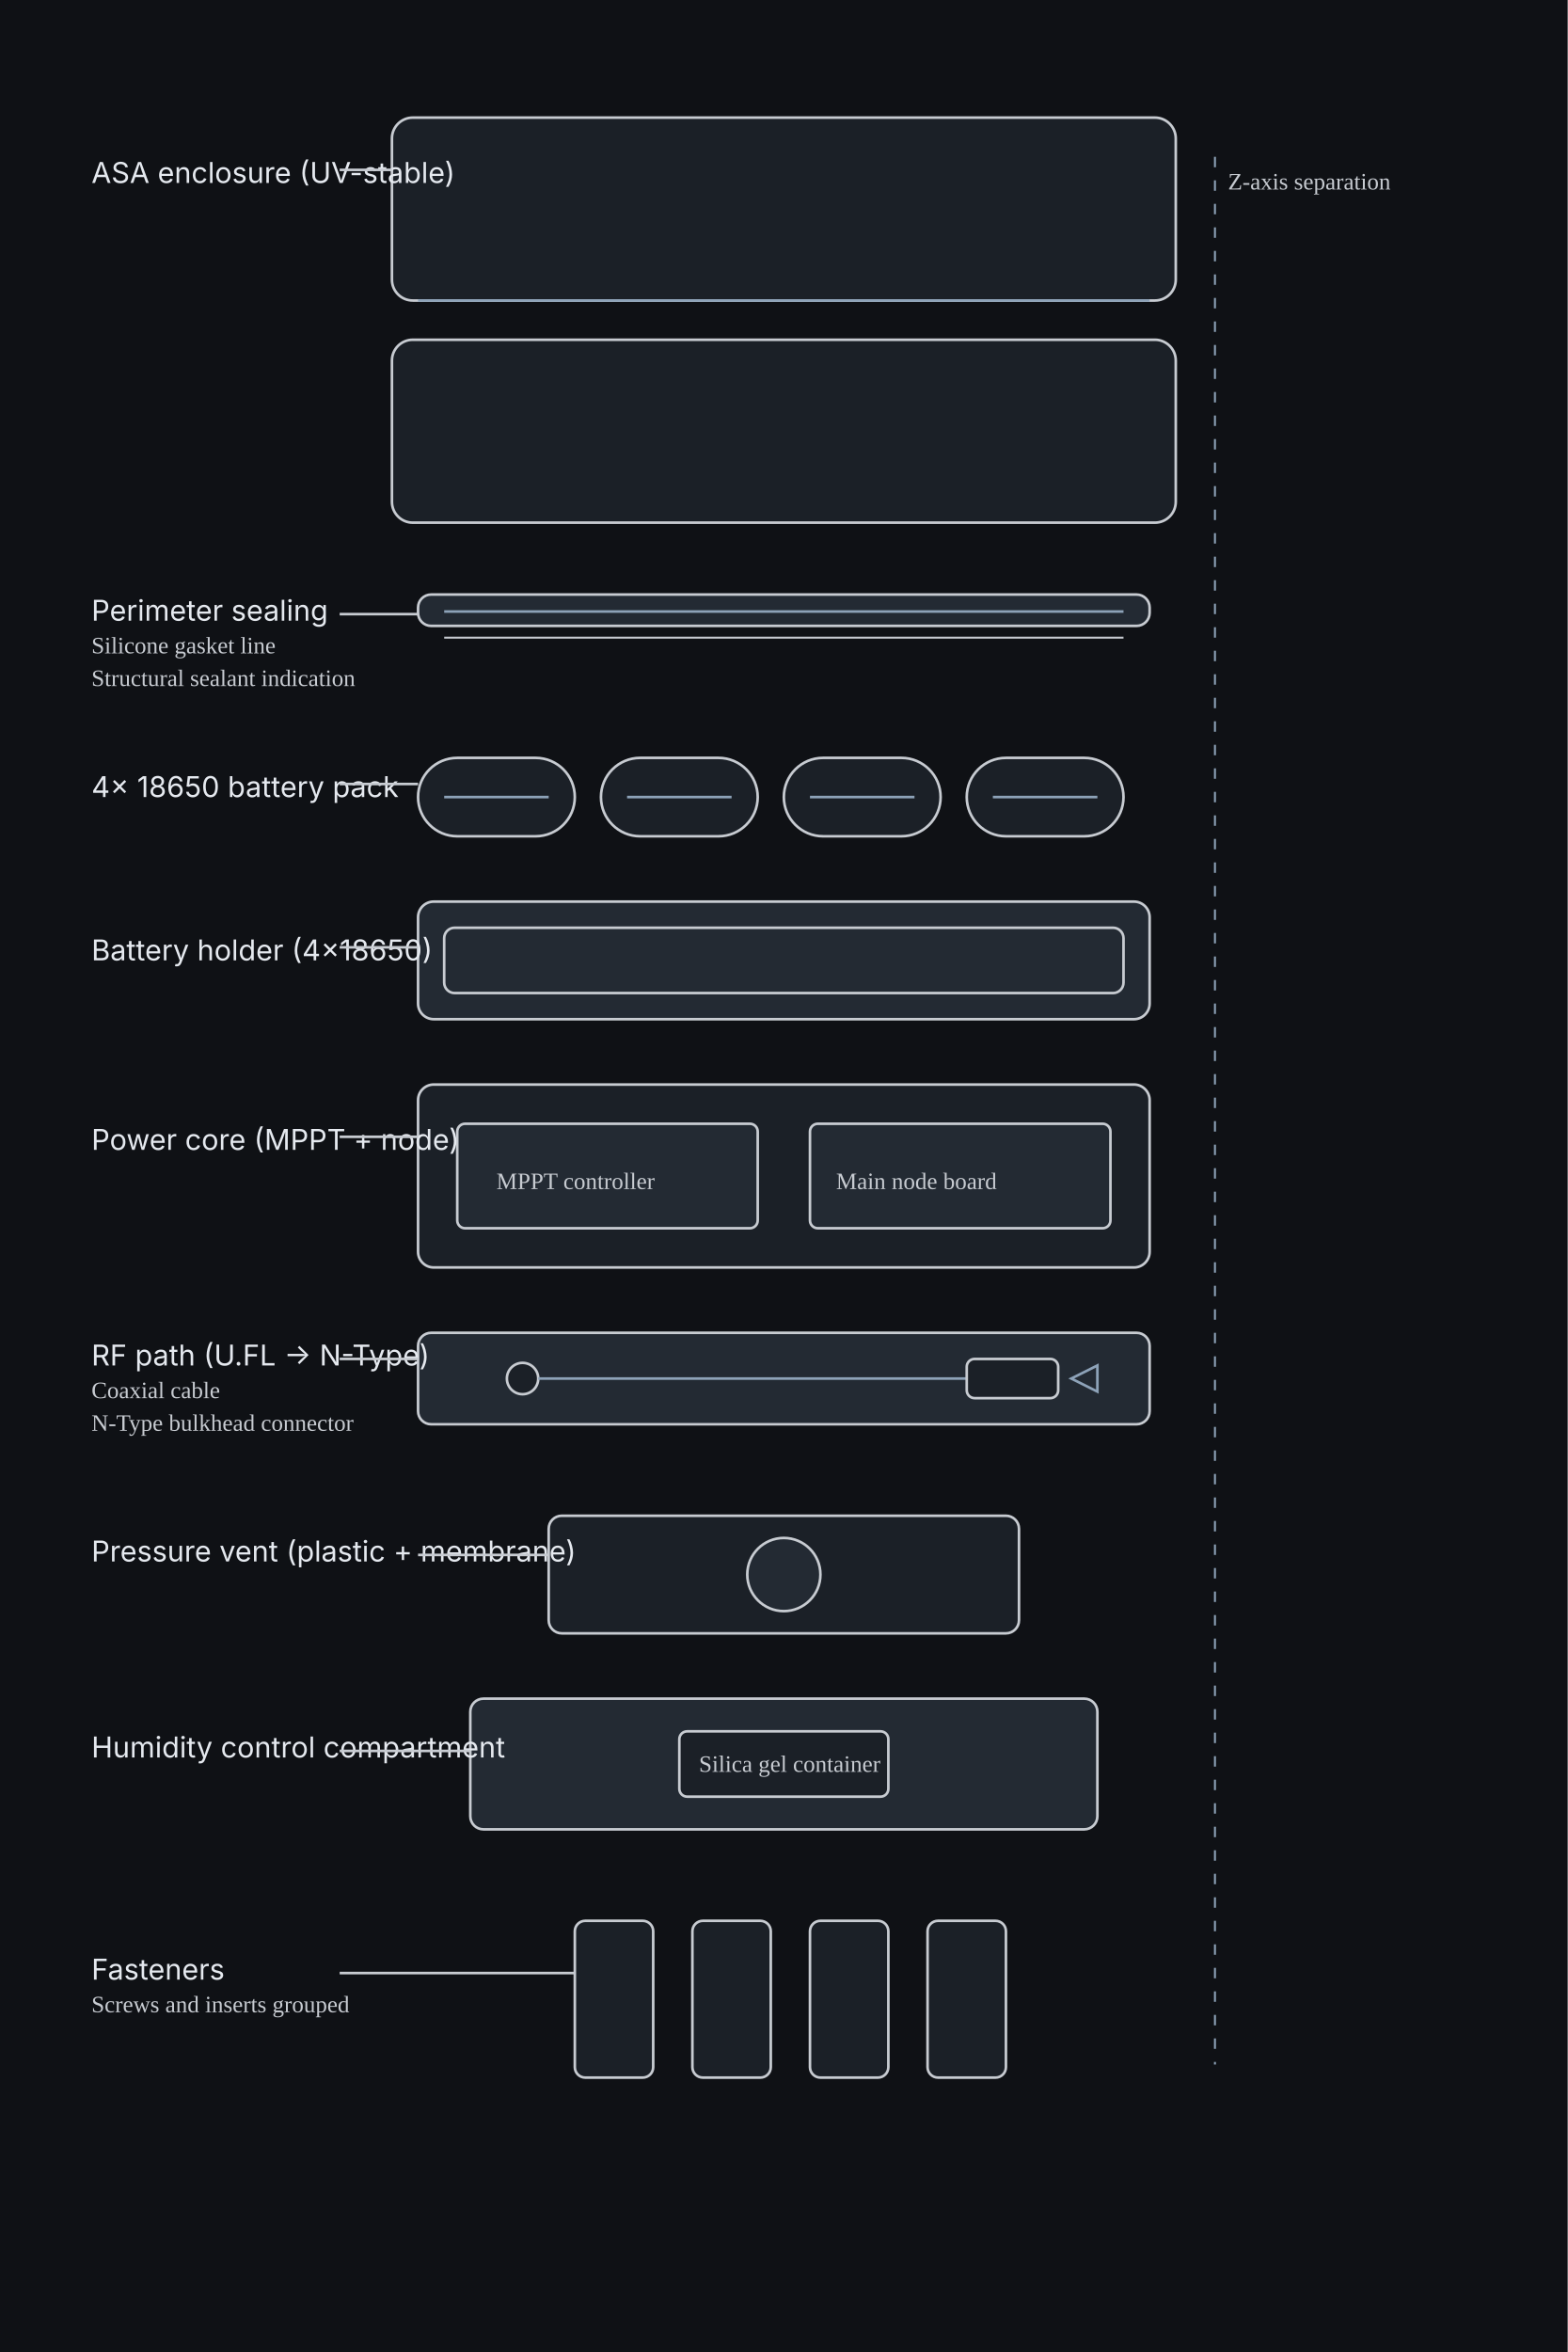
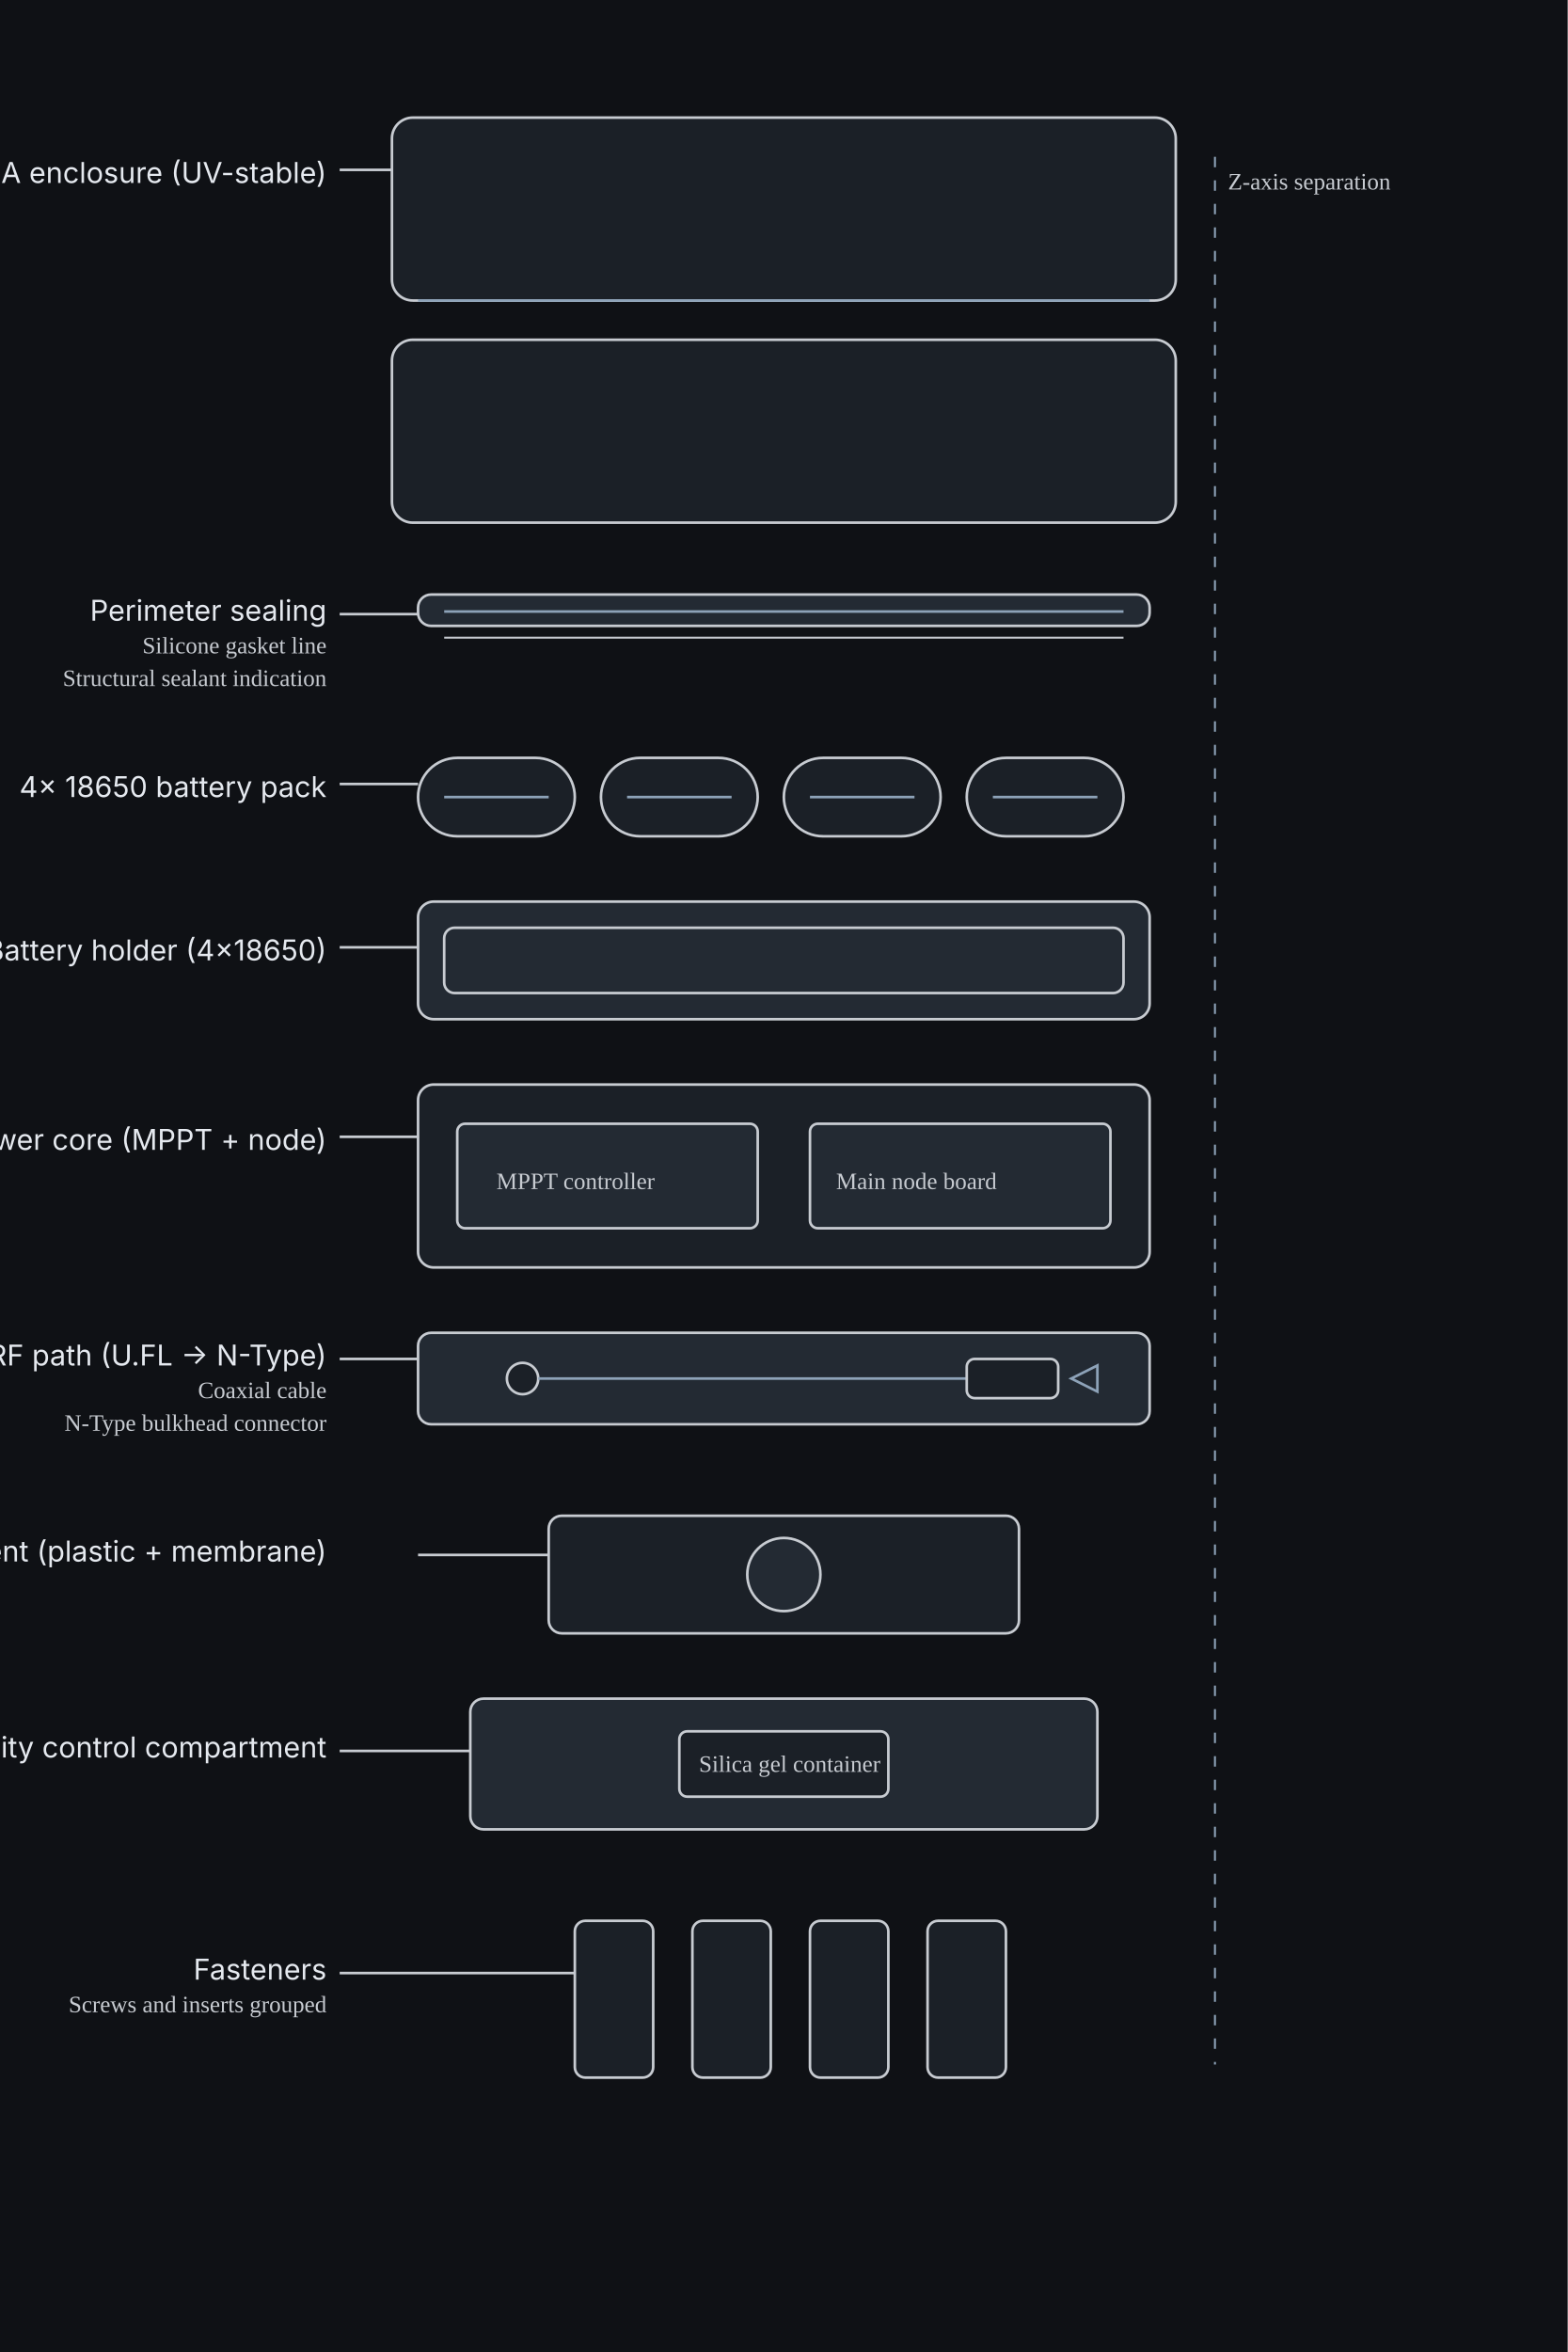
<svg xmlns="http://www.w3.org/2000/svg" width="1200" height="1800" viewBox="0 0 1200 1800">
  <defs>
    <style>
      .bg { fill: #0f1115; }
      .line { stroke: #c7cbd1; stroke-width: 2; fill: none; }
      .shape { fill: #1b2027; stroke: #c7cbd1; stroke-width: 2; }
      .shape-light { fill: #232a33; stroke: #c7cbd1; stroke-width: 2; }
      .accent { stroke: #8da2b8; stroke-width: 2; fill: none; }
      .label { fill: #e5e9ef; font-family: "Inter", "Segoe UI", Arial, sans-serif; font-size: 22px; }
      .small { font-size: 18px; fill: #c7cbd1; }
      .thin { stroke-width: 1.5; }
    </style>
  </defs>
  <rect class="bg" x="0" y="0" width="1200" height="1800" />
  <rect class="shape" x="300" y="90" width="600" height="140" rx="16" />
  <rect class="shape" x="300" y="260" width="600" height="140" rx="16" />
  <line class="accent" x1="320" y1="230" x2="880" y2="230" />
-   <text class="label" x="70" y="140">ASA enclosure (UV-stable)</text>
+   <text class="label" text-anchor="end" x="250" y="140">ASA enclosure (UV-stable)</text>
  <line class="line" x1="260" y1="130" x2="300" y2="130" />
  <rect class="shape-light" x="320" y="455" width="560" height="24" rx="10" />
  <line class="accent" x1="340" y1="468" x2="860" y2="468" />
  <path class="line thin" d="M340 488 L860 488" />
-   <text class="label" x="70" y="475">Perimeter sealing</text>
-   <text class="small" x="70" y="500">Silicone gasket line</text>
-   <text class="small" x="70" y="525">Structural sealant indication</text>
+   <text class="label" text-anchor="end" x="250" y="475">Perimeter sealing</text>
+   <text class="small" text-anchor="end" x="250" y="500">Silicone gasket line</text>
+   <text class="small" text-anchor="end" x="250" y="525">Structural sealant indication</text>
  <line class="line" x1="260" y1="470" x2="320" y2="470" />
  <g transform="translate(320,580)">
    <rect class="shape" x="0" y="0" width="120" height="60" rx="30" />
    <rect class="shape" x="140" y="0" width="120" height="60" rx="30" />
    <rect class="shape" x="280" y="0" width="120" height="60" rx="30" />
    <rect class="shape" x="420" y="0" width="120" height="60" rx="30" />
    <line class="accent" x1="20" y1="30" x2="100" y2="30" />
    <line class="accent" x1="160" y1="30" x2="240" y2="30" />
    <line class="accent" x1="300" y1="30" x2="380" y2="30" />
    <line class="accent" x1="440" y1="30" x2="520" y2="30" />
  </g>
-   <text class="label" x="70" y="610">4× 18650 battery pack</text>
+   <text class="label" text-anchor="end" x="250" y="610">4× 18650 battery pack</text>
  <line class="line" x1="260" y1="600" x2="320" y2="600" />
  <rect class="shape-light" x="320" y="690" width="560" height="90" rx="12" />
  <rect class="line" x="340" y="710" width="520" height="50" rx="8" />
-   <text class="label" x="70" y="735">Battery holder (4×18650)</text>
+   <text class="label" text-anchor="end" x="250" y="735">Battery holder (4×18650)</text>
  <line class="line" x1="260" y1="725" x2="320" y2="725" />
  <rect class="shape" x="320" y="830" width="560" height="140" rx="12" />
  <rect class="shape-light" x="350" y="860" width="230" height="80" rx="6" />
  <rect class="shape-light" x="620" y="860" width="230" height="80" rx="6" />
  <text class="small" x="380" y="910">MPPT controller</text>
  <text class="small" x="640" y="910">Main node board</text>
-   <text class="label" x="70" y="880">Power core (MPPT + node)</text>
+   <text class="label" text-anchor="end" x="250" y="880">Power core (MPPT + node)</text>
  <line class="line" x1="260" y1="870" x2="320" y2="870" />
  <g transform="translate(320,1020)">
    <rect class="shape-light" x="0" y="0" width="560" height="70" rx="10" />
    <circle class="shape" cx="80" cy="35" r="12" />
    <line class="accent" x1="92" y1="35" x2="420" y2="35" />
    <rect class="shape" x="420" y="20" width="70" height="30" rx="6" />
    <polygon class="accent" points="500,35 520,25 520,45" />
  </g>
-   <text class="label" x="70" y="1045">RF path (U.FL → N-Type)</text>
-   <text class="small" x="70" y="1070">Coaxial cable</text>
-   <text class="small" x="70" y="1095">N-Type bulkhead connector</text>
+   <text class="label" text-anchor="end" x="250" y="1045">RF path (U.FL → N-Type)</text>
+   <text class="small" text-anchor="end" x="250" y="1070">Coaxial cable</text>
+   <text class="small" text-anchor="end" x="250" y="1095">N-Type bulkhead connector</text>
  <line class="line" x1="260" y1="1040" x2="320" y2="1040" />
  <rect class="shape" x="420" y="1160" width="360" height="90" rx="10" />
  <circle class="shape-light" cx="600" cy="1205" r="28" />
-   <text class="label" x="70" y="1195">Pressure vent (plastic + membrane)</text>
+   <text class="label" text-anchor="end" x="250" y="1195">Pressure vent (plastic + membrane)</text>
  <line class="line" x1="320" y1="1190" x2="420" y2="1190" />
  <rect class="shape-light" x="360" y="1300" width="480" height="100" rx="10" />
  <rect class="shape" x="520" y="1325" width="160" height="50" rx="6" />
  <text class="small" x="535" y="1356">Silica gel container</text>
-   <text class="label" x="70" y="1345">Humidity control compartment</text>
+   <text class="label" text-anchor="end" x="250" y="1345">Humidity control compartment</text>
  <line class="line" x1="260" y1="1340" x2="360" y2="1340" />
  <g transform="translate(440,1470)">
    <rect class="shape" x="0" y="0" width="60" height="120" rx="8" />
    <rect class="shape" x="90" y="0" width="60" height="120" rx="8" />
    <rect class="shape" x="180" y="0" width="60" height="120" rx="8" />
    <rect class="shape" x="270" y="0" width="60" height="120" rx="8" />
  </g>
-   <text class="label" x="70" y="1515">Fasteners</text>
-   <text class="small" x="70" y="1540">Screws and inserts grouped</text>
+   <text class="label" text-anchor="end" x="250" y="1515">Fasteners</text>
+   <text class="small" text-anchor="end" x="250" y="1540">Screws and inserts grouped</text>
  <line class="line" x1="260" y1="1510" x2="440" y2="1510" />
  <line class="accent thin" x1="930" y1="120" x2="930" y2="1580" stroke-dasharray="8 10" />
  <text class="small" x="940" y="145">Z-axis separation</text>
</svg>
